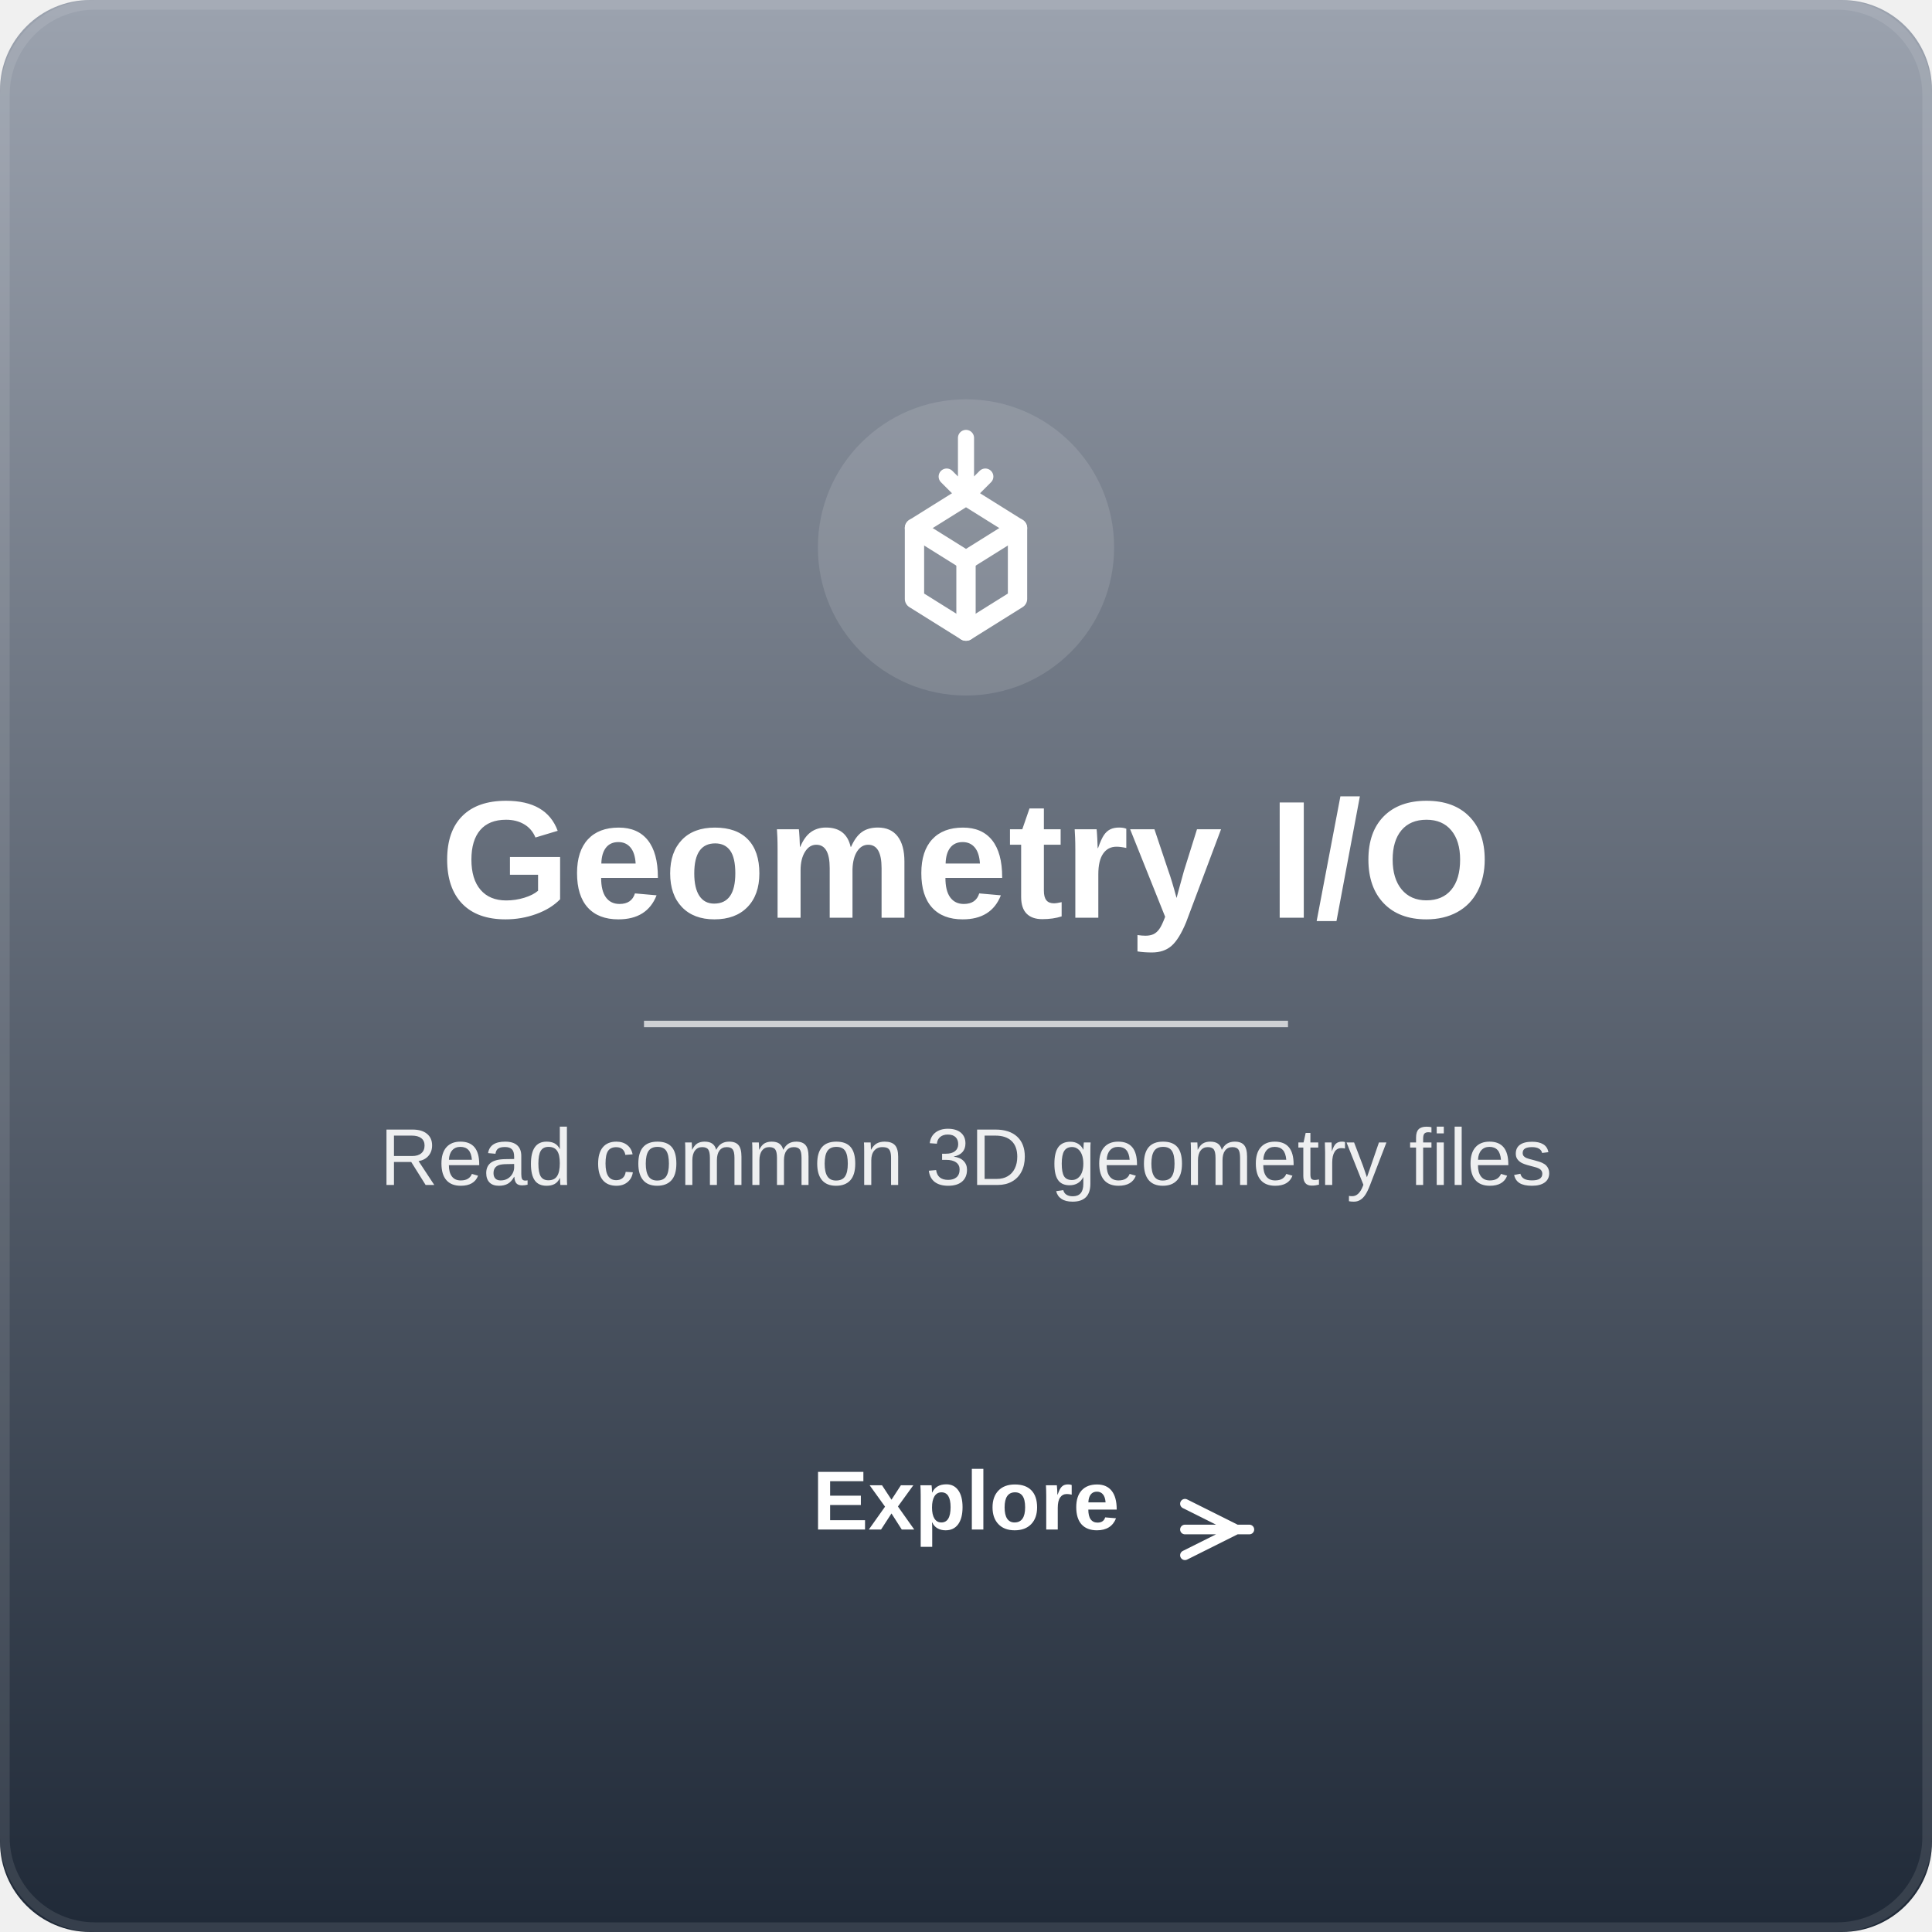
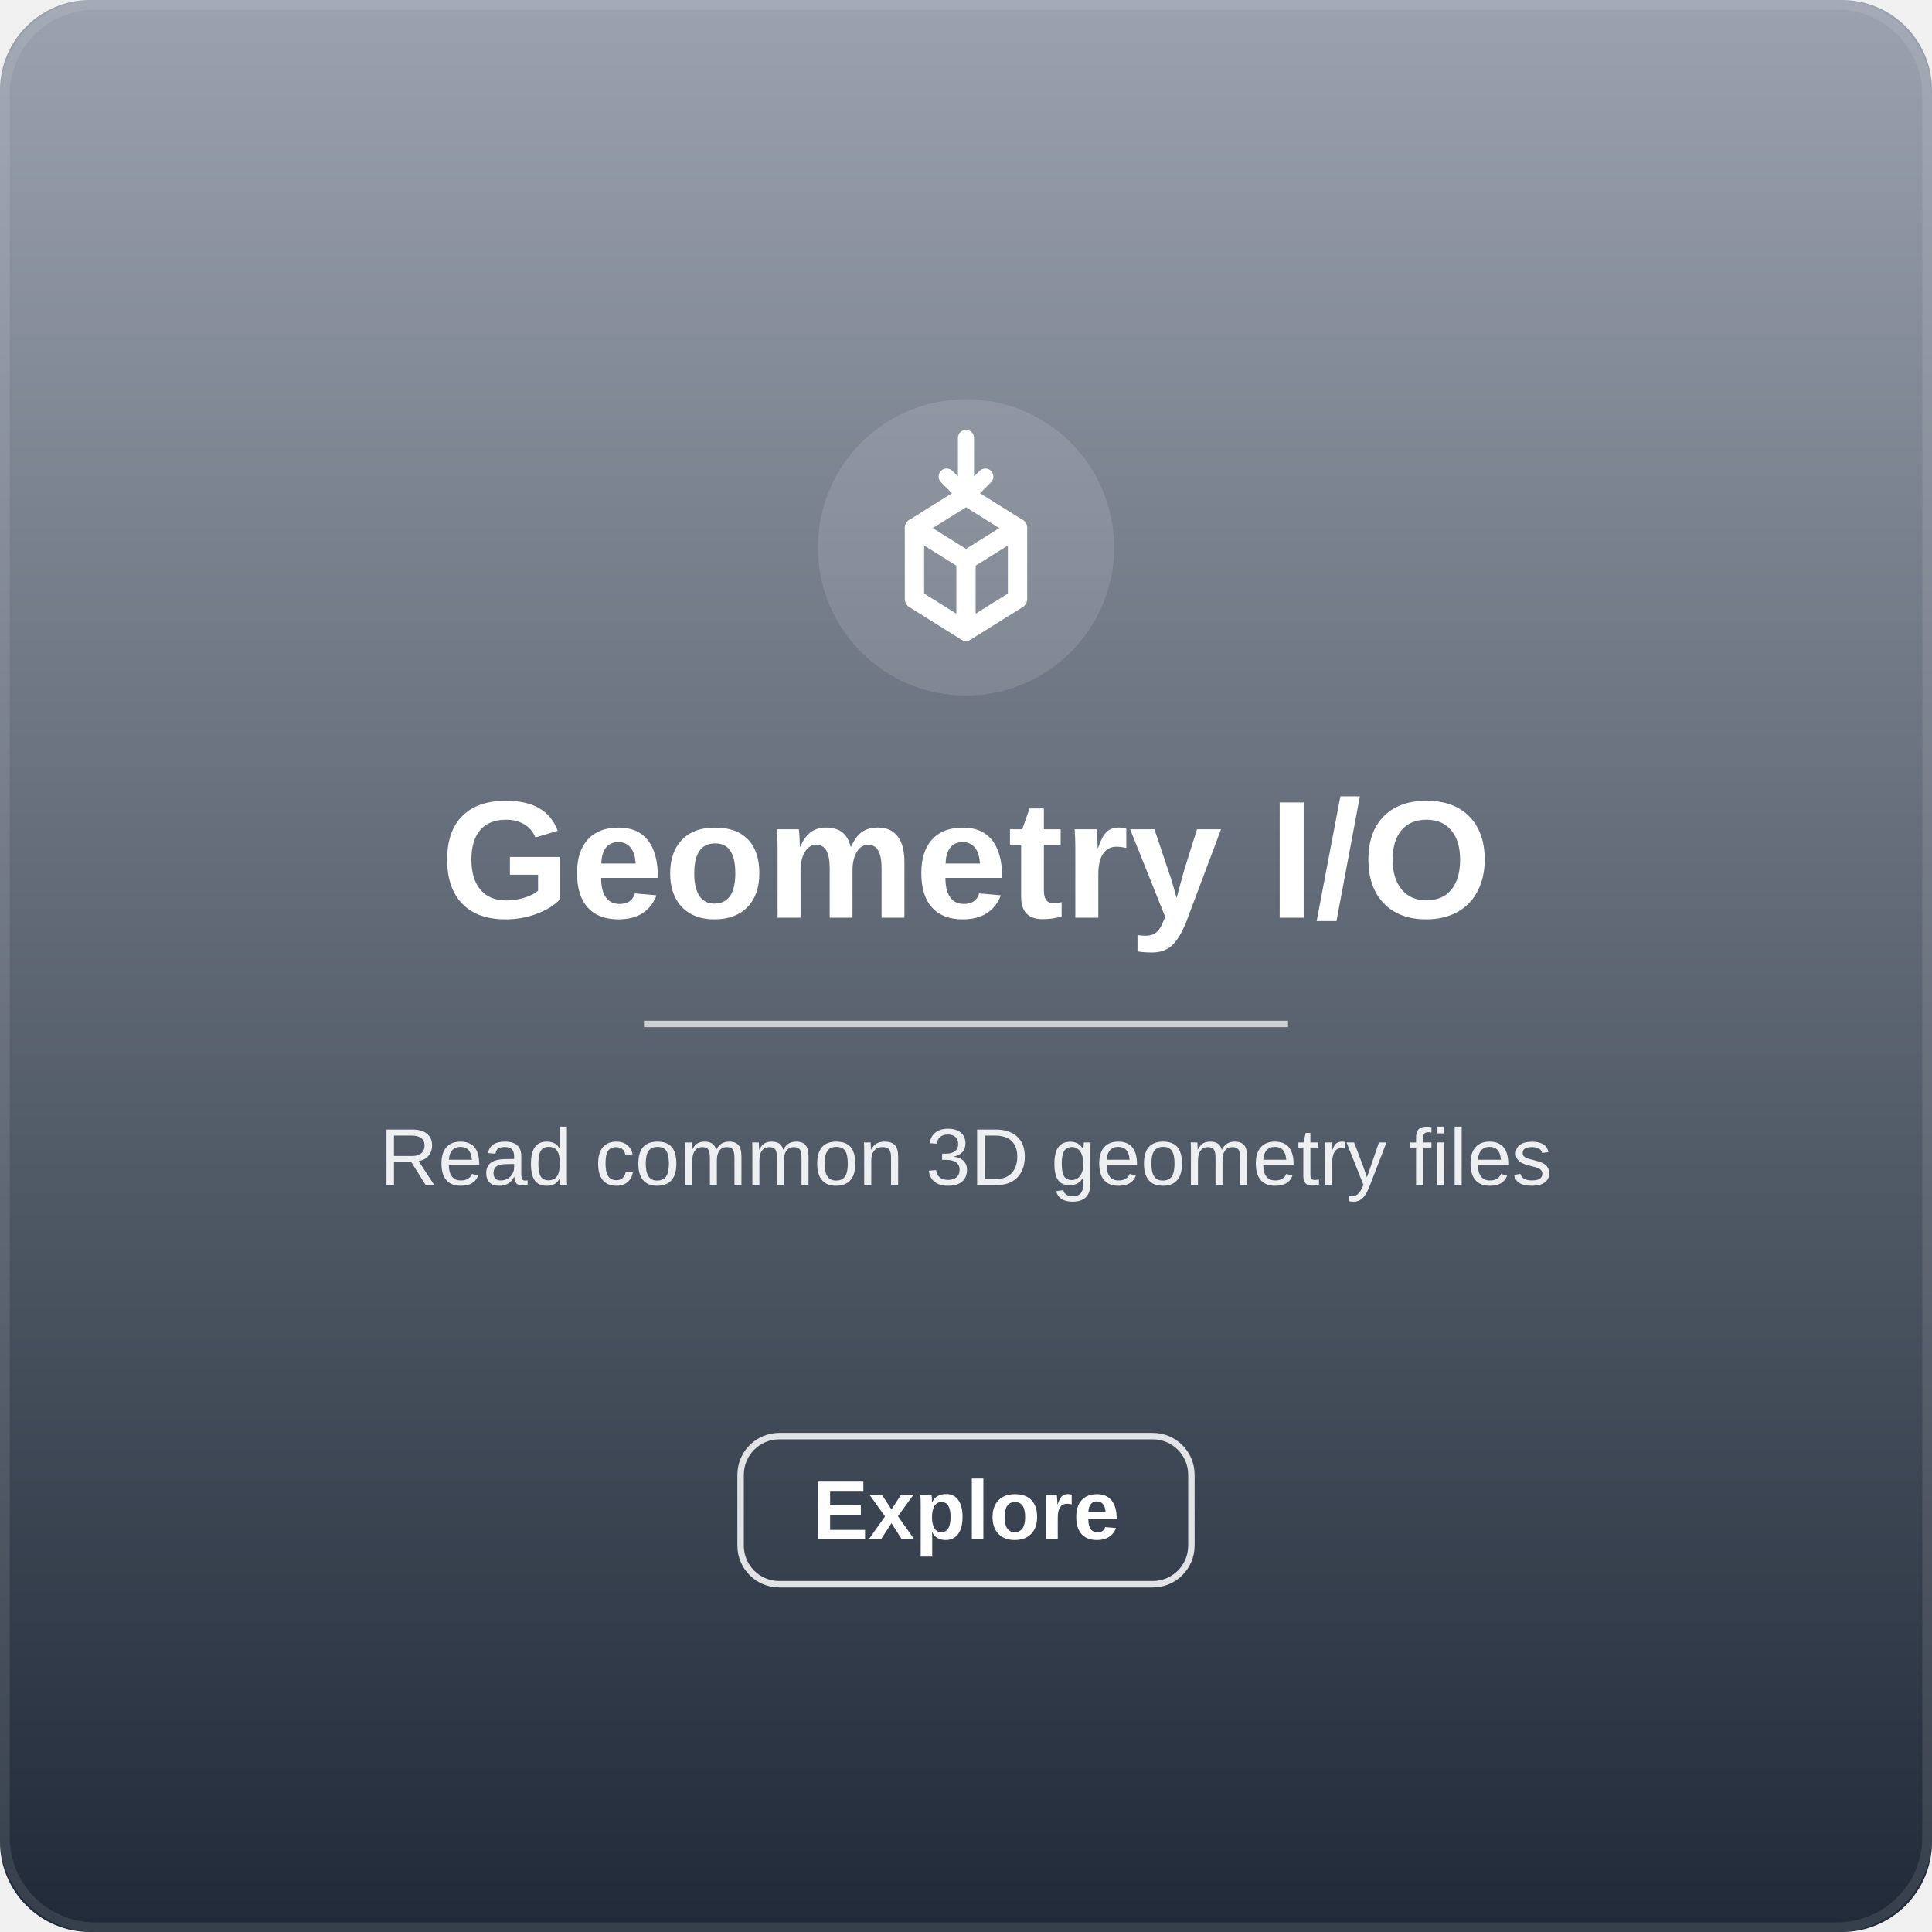
<svg xmlns="http://www.w3.org/2000/svg" width="600" height="600" viewBox="0 0 600 600">
  <defs>
    <linearGradient id="bgGradient" x1="0%" y1="0%" x2="0%" y2="100%">
      <stop offset="0%" stop-color="#9CA3AF" />
      <stop offset="100%" stop-color="#1F2937" />
    </linearGradient>
    <clipPath id="cardClip">
      <rect x="0" y="0" width="600" height="600" rx="28" ry="28" />
    </clipPath>
  </defs>
  <g clip-path="url(#cardClip)">
    <rect x="0" y="0" width="600" height="600" fill="url(#bgGradient)" />
    <circle cx="300" cy="170" r="46" fill="#FFFFFF" opacity="0.12" />
    <g transform="translate(300,170)">
      <g fill="none" stroke="#FFFFFF" stroke-width="6" stroke-linecap="round" stroke-linejoin="round">
        <path d="M-16 -6 l16 -10 l16 10 v22 l-16 10 l-16 -10 z" />
        <path d="M-16 -6 l16 10 l16 -10" />
        <line x1="0" y1="4" x2="0" y2="26" />
        <path d="M0 -34 v18 M-6 -22 l6 6 l6 -6" stroke-width="5" />
      </g>
    </g>
    <text x="300" y="285" text-anchor="middle" font-family="Arial, Helvetica, sans-serif" font-weight="800" font-size="52" fill="#FFFFFF">Geometry I/O</text>
    <line x1="200" y1="318" x2="400" y2="318" stroke="#FFFFFF" stroke-width="2" opacity="0.7" />
    <text x="300" y="368" text-anchor="middle" font-family="Arial, Helvetica, sans-serif" font-weight="400" font-size="25" fill="#FFFFFF" opacity="0.9">Read common 3D geometry files</text>
-     <text x="300" y="475" text-anchor="middle" font-family="Arial, Helvetica, sans-serif" font-weight="700" font-size="26" fill="#FFFFFF">Explore</text>
-     <path d="M368 467 l16 8 l-16 8 M368 475 h20" stroke="#FFFFFF" stroke-width="3" fill="none" stroke-linecap="round" stroke-linejoin="round" />
+     <rect x="230" y="446" width="140" height="46" rx="12" ry="12" fill="none" stroke="#FFFFFF" stroke-width="2" opacity="0.85" />
+     <text x="300" y="469" text-anchor="middle" dominant-baseline="central" font-family="Arial, Helvetica, sans-serif" font-weight="700" font-size="26" fill="#FFFFFF">Explore</text>
  </g>
  <rect x="1.5" y="1.5" width="597" height="597" rx="28" ry="28" fill="none" stroke="#FFFFFF" stroke-opacity="0.1" stroke-width="3" />
</svg>
